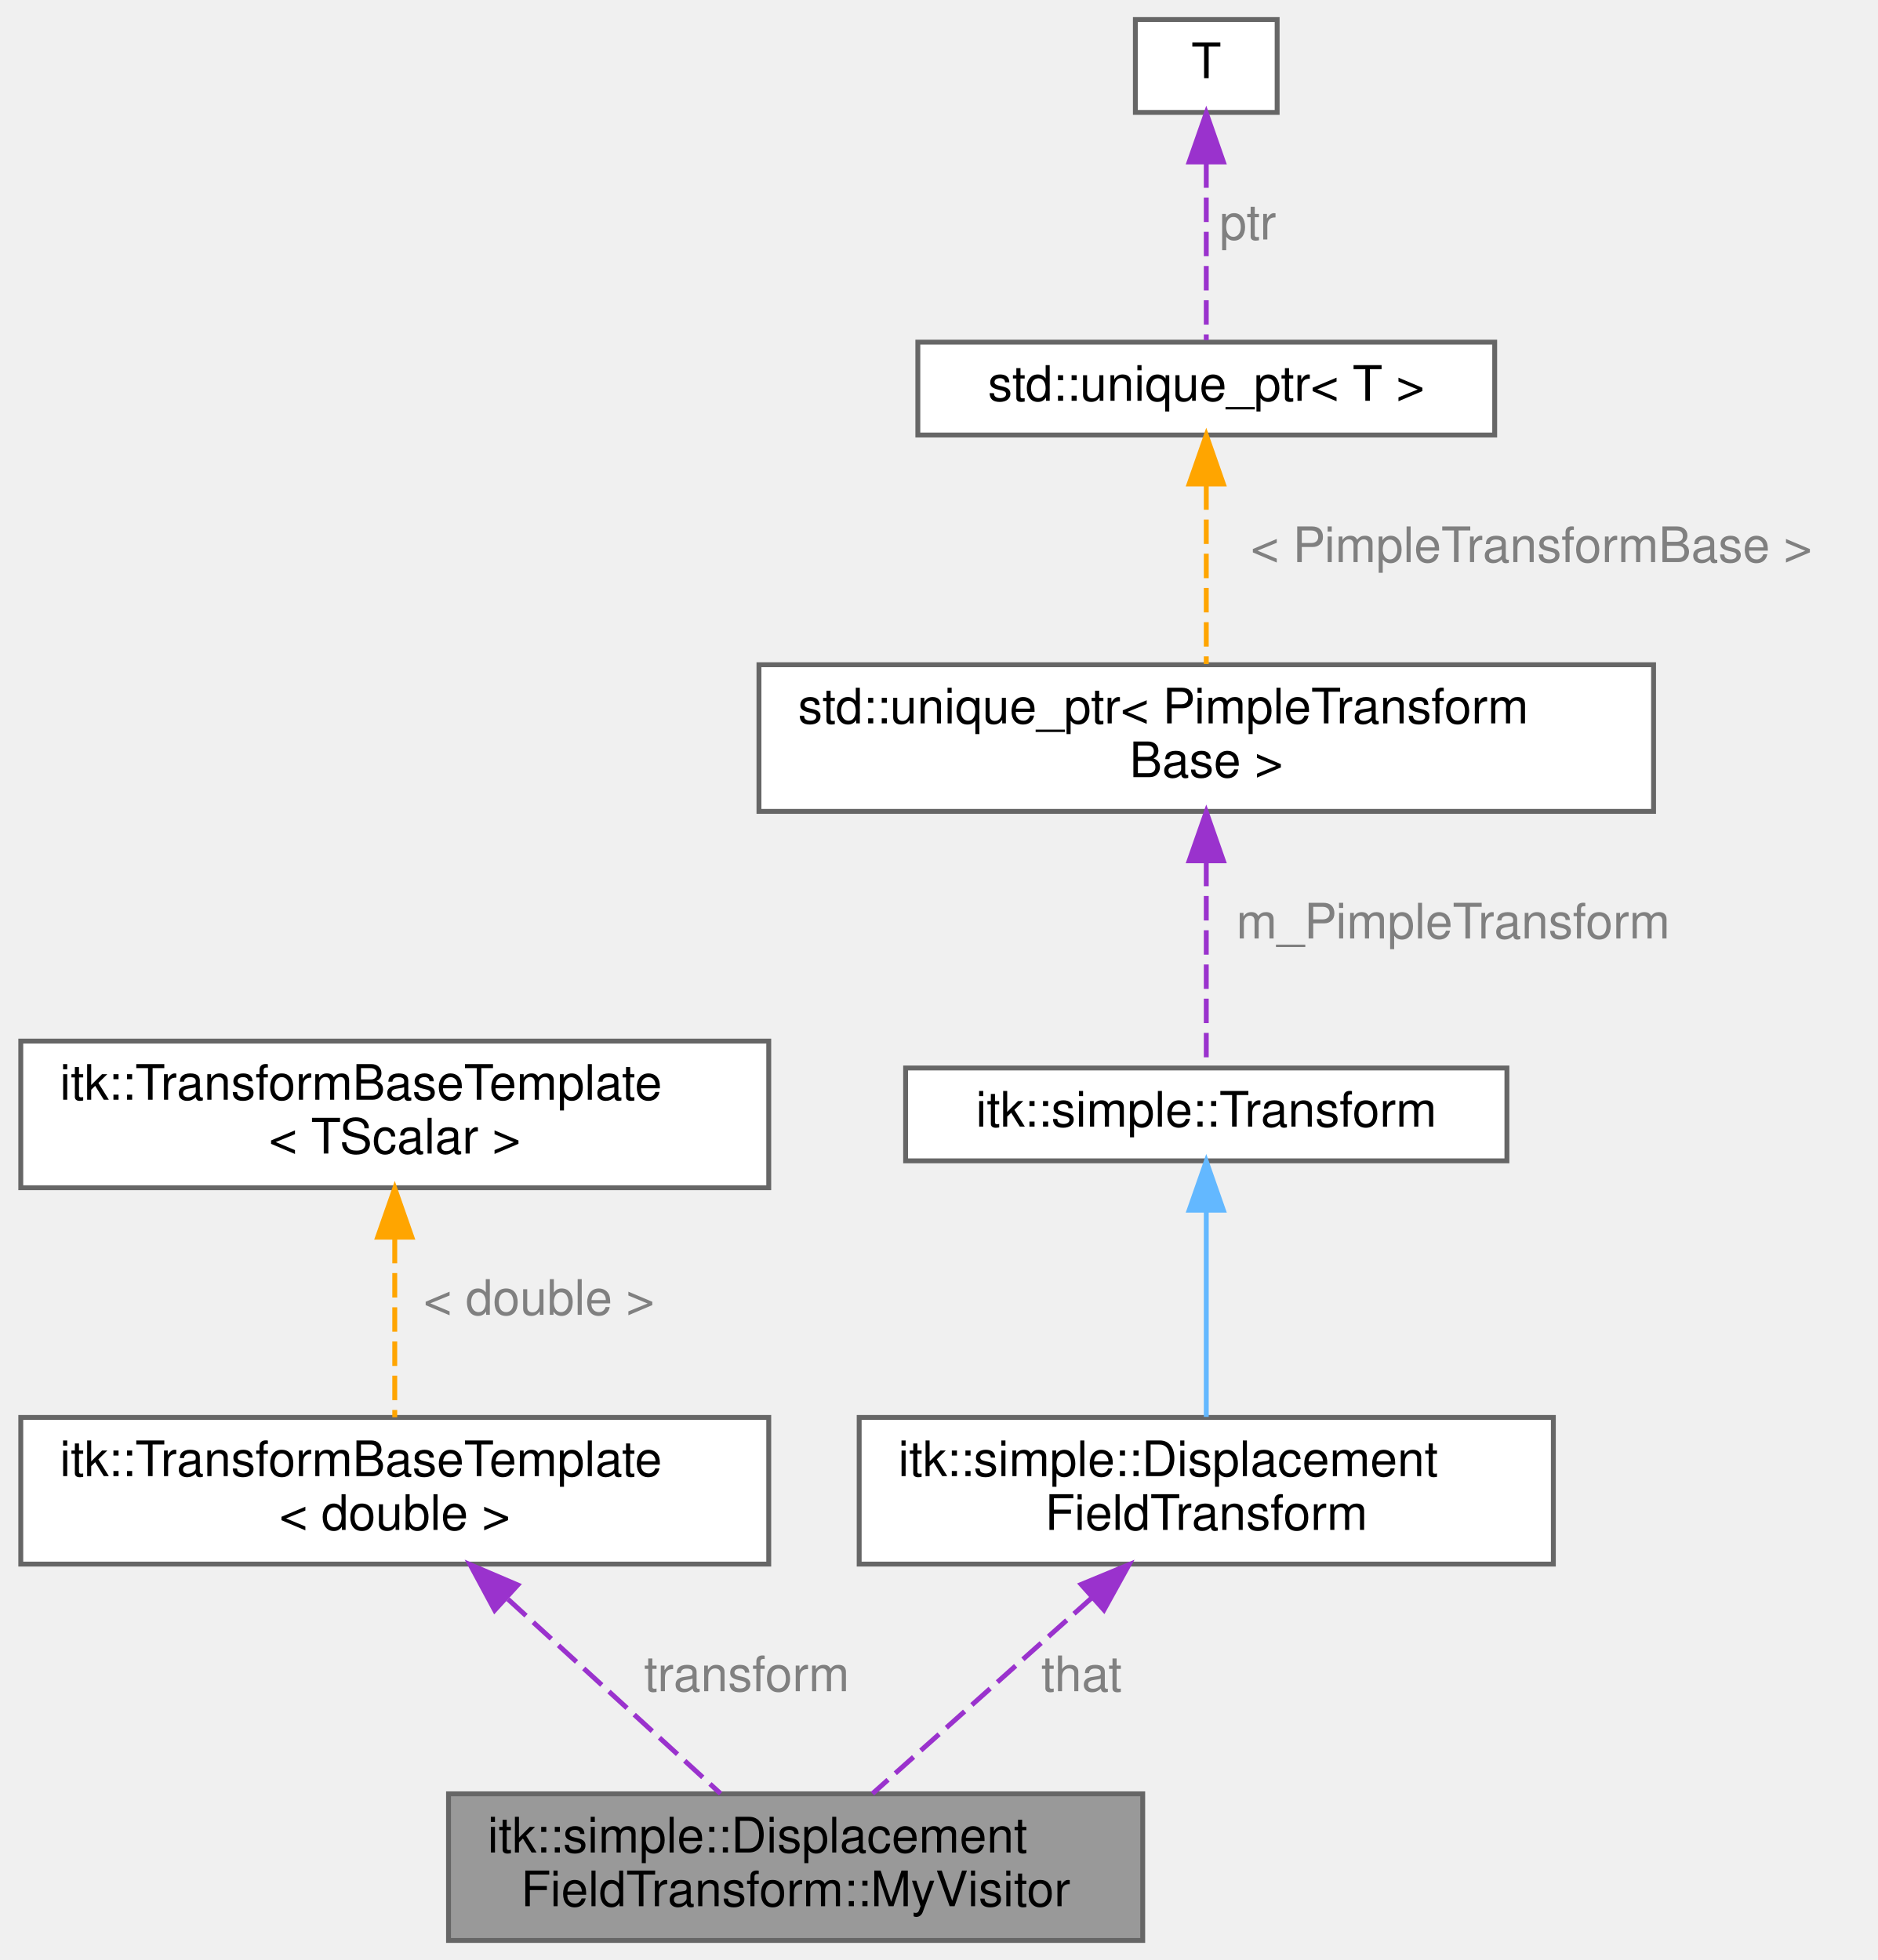
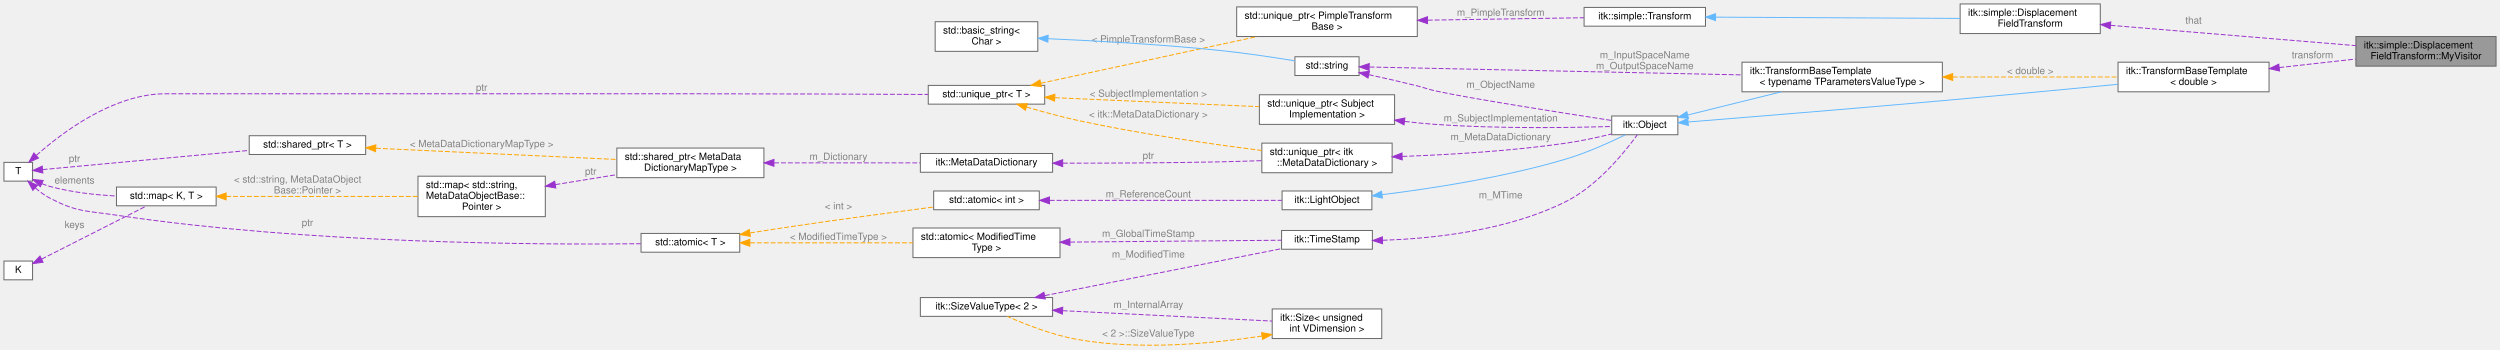
- <svg xmlns="http://www.w3.org/2000/svg" xmlns:xlink="http://www.w3.org/1999/xlink" width="384pt" height="401pt" viewBox="0.00 0.00 383.50 401.00">
-   <g id="graph0" class="graph" transform="scale(1 1) rotate(0) translate(4 397)">
+ <svg xmlns="http://www.w3.org/2000/svg" xmlns:xlink="http://www.w3.org/1999/xlink" width="2533pt" height="354pt" viewBox="0.00 0.00 2533.00 353.97">
+   <g id="graph0" class="graph" transform="scale(1 1) rotate(0) translate(4 349.97)">
    <g id="Node000001" class="node">
      <g id="a_Node000001">
        <a xlink:title=" ">
-           <polygon fill="#999999" stroke="#666666" points="229.5,-30 87.5,-30 87.5,0 229.5,0 229.5,-30" />
-           <text text-anchor="start" x="95.5" y="-18" font-family="Helvetica,sans-Serif" font-size="10.00">itk::simple::Displacement</text>
-           <text text-anchor="middle" x="158.5" y="-7" font-family="Helvetica,sans-Serif" font-size="10.00">FieldTransform::MyVisitor</text>
+           <polygon fill="#999999" stroke="#666666" points="2525,-312.97 2383,-312.97 2383,-282.97 2525,-282.97 2525,-312.97" />
+           <text text-anchor="start" x="2391" y="-300.97" font-family="Helvetica,sans-Serif" font-size="10.00">itk::simple::Displacement</text>
+           <text text-anchor="middle" x="2454" y="-289.97" font-family="Helvetica,sans-Serif" font-size="10.00">FieldTransform::MyVisitor</text>
        </a>
      </g>
    </g>
    <g id="Node000002" class="node">
      <g id="a_Node000002">
-         <a xlink:href="classitk_1_1TransformBaseTemplate.html" target="_top" xlink:title=" ">
-           <polygon fill="white" stroke="#666666" points="153,-107 0,-107 0,-77 153,-77 153,-107" />
-           <text text-anchor="start" x="8" y="-95" font-family="Helvetica,sans-Serif" font-size="10.00">itk::TransformBaseTemplate</text>
-           <text text-anchor="middle" x="76.5" y="-84" font-family="Helvetica,sans-Serif" font-size="10.00">&lt; double &gt;</text>
+         <a target="_parent" xlink:href="https://www.itk.org/Doxygen/html/classitk_1_1TransformBaseTemplate.html" xlink:title=" ">
+           <polygon fill="white" stroke="#666666" points="2295,-286.97 2142,-286.97 2142,-256.97 2295,-256.97 2295,-286.97" />
+           <text text-anchor="start" x="2150" y="-274.97" font-family="Helvetica,sans-Serif" font-size="10.00">itk::TransformBaseTemplate</text>
+           <text text-anchor="middle" x="2218.5" y="-263.97" font-family="Helvetica,sans-Serif" font-size="10.00">&lt; double &gt;</text>
        </a>
      </g>
    </g>
    <g id="edge1_Node000001_Node000002" class="edge">
      <g id="a_edge1_Node000001_Node000002">
        <a xlink:title=" ">
-           <path fill="none" stroke="#9a32cd" stroke-dasharray="5,2" d="M99.66,-69.82C113.58,-57.08 130.91,-41.24 143.15,-30.04" />
-           <polygon fill="#9a32cd" stroke="#9a32cd" points="96.94,-67.56 91.92,-76.89 101.66,-72.73 96.94,-67.56" />
-         </a>
-       </g>
-       <text text-anchor="middle" x="148.5" y="-51" font-family="Helvetica,sans-Serif" font-size="10.00" fill="grey"> transform</text>
+           <path fill="none" stroke="#9a32cd" stroke-dasharray="5,2" d="M2305.33,-281.53C2330.79,-284.36 2358.36,-287.43 2382.71,-290.15" />
+           <polygon fill="#9a32cd" stroke="#9a32cd" points="2305.64,-278.04 2295.31,-280.41 2304.86,-285 2305.64,-278.04" />
+         </a>
+       </g>
+       <text text-anchor="middle" x="2339" y="-290.97" font-family="Helvetica,sans-Serif" font-size="10.00" fill="grey"> transform</text>
    </g>
    <g id="Node000003" class="node">
      <g id="a_Node000003">
-         <a xlink:href="classitk_1_1TransformBaseTemplate.html" target="_top" xlink:title=" ">
-           <polygon fill="white" stroke="#666666" points="153,-184 0,-184 0,-154 153,-154 153,-184" />
-           <text text-anchor="start" x="8" y="-172" font-family="Helvetica,sans-Serif" font-size="10.00">itk::TransformBaseTemplate</text>
-           <text text-anchor="middle" x="76.5" y="-161" font-family="Helvetica,sans-Serif" font-size="10.00">&lt; TScalar &gt;</text>
+         <a target="_parent" xlink:href="https://www.itk.org/Doxygen/html/classitk_1_1Object.html" xlink:title=" ">
+           <polygon fill="white" stroke="#666666" points="1696,-232.47 1629,-232.47 1629,-213.47 1696,-213.47 1696,-232.47" />
+           <text text-anchor="middle" x="1662.5" y="-220.47" font-family="Helvetica,sans-Serif" font-size="10.00">itk::Object</text>
        </a>
      </g>
    </g>
    <g id="edge2_Node000002_Node000003" class="edge">
      <g id="a_edge2_Node000002_Node000003">
        <a xlink:title=" ">
-           <path fill="none" stroke="orange" stroke-dasharray="5,2" d="M76.5,-143.54C76.5,-131.45 76.5,-117.29 76.5,-107.04" />
-           <polygon fill="orange" stroke="orange" points="73,-143.89 76.5,-153.89 80,-143.89 73,-143.89" />
-         </a>
-       </g>
-       <text text-anchor="middle" x="106" y="-128" font-family="Helvetica,sans-Serif" font-size="10.00" fill="grey"> &lt; double &gt;</text>
+           <path fill="none" stroke="#63b8ff" d="M1706.73,-226.41C1765.13,-231.1 1872.45,-239.83 1964,-247.97 2023.78,-253.29 2091.44,-259.71 2141.81,-264.58" />
+           <polygon fill="#63b8ff" stroke="#63b8ff" points="1706.66,-222.9 1696.42,-225.59 1706.1,-229.87 1706.66,-222.9" />
+         </a>
+       </g>
+     </g>
+     <g id="Node000023" class="node">
+       <g id="a_Node000023">
+         <a target="_parent" xlink:href="https://www.itk.org/Doxygen/html/classitk_1_1TransformBaseTemplate.html" xlink:title=" ">
+           <polygon fill="white" stroke="#666666" points="1964,-286.97 1761,-286.97 1761,-256.97 1964,-256.97 1964,-286.97" />
+           <text text-anchor="start" x="1769" y="-274.97" font-family="Helvetica,sans-Serif" font-size="10.00">itk::TransformBaseTemplate</text>
+           <text text-anchor="middle" x="1862.5" y="-263.97" font-family="Helvetica,sans-Serif" font-size="10.00">&lt; typename TParametersValueType &gt;</text>
+         </a>
+       </g>
+     </g>
+     <g id="edge29_Node000023_Node000003" class="edge">
+       <g id="a_edge29_Node000023_Node000003">
+         <a xlink:title=" ">
+           <path fill="none" stroke="#63b8ff" d="M1705.95,-233.48C1733.58,-240.31 1770.06,-249.34 1800.74,-256.93" />
+           <polygon fill="#63b8ff" stroke="#63b8ff" points="1706.74,-230.07 1696.2,-231.06 1705.06,-236.86 1706.74,-230.07" />
+         </a>
+       </g>
    </g>
    <g id="Node000004" class="node">
      <g id="a_Node000004">
-         <a xlink:href="classitk_1_1simple_1_1DisplacementFieldTransform.html" target="_top" xlink:title="A dense deformable transform over a bounded spatial domain for 2D or 3D coordinates space.">
-           <polygon fill="white" stroke="#666666" points="313.5,-107 171.5,-107 171.5,-77 313.5,-77 313.5,-107" />
-           <text text-anchor="start" x="179.5" y="-95" font-family="Helvetica,sans-Serif" font-size="10.00">itk::simple::Displacement</text>
-           <text text-anchor="middle" x="242.5" y="-84" font-family="Helvetica,sans-Serif" font-size="10.00">FieldTransform</text>
-         </a>
-       </g>
-     </g>
-     <g id="edge3_Node000001_Node000004" class="edge">
-       <g id="a_edge3_Node000001_Node000004">
-         <a xlink:title=" ">
-           <path fill="none" stroke="#9a32cd" stroke-dasharray="5,2" d="M219.17,-70.17C204.85,-57.38 186.88,-41.34 174.23,-30.04" />
-           <polygon fill="#9a32cd" stroke="#9a32cd" points="216.91,-72.84 226.7,-76.89 221.57,-67.62 216.91,-72.84" />
-         </a>
-       </g>
-       <text text-anchor="middle" x="217" y="-51" font-family="Helvetica,sans-Serif" font-size="10.00" fill="grey"> that</text>
+         <a target="_parent" xlink:href="https://www.itk.org/Doxygen/html/classitk_1_1LightObject.html" xlink:title=" ">
+           <polygon fill="white" stroke="#666666" points="1386,-156.47 1295,-156.47 1295,-137.47 1386,-137.47 1386,-156.47" />
+           <text text-anchor="middle" x="1340.5" y="-144.47" font-family="Helvetica,sans-Serif" font-size="10.00">itk::LightObject</text>
+         </a>
+       </g>
+     </g>
+     <g id="edge3_Node000003_Node000004" class="edge">
+       <g id="a_edge3_Node000003_Node000004">
+         <a xlink:title=" ">
+           <path fill="none" stroke="#63b8ff" d="M1396.47,-152.77C1445.98,-158.88 1520.38,-170.25 1583,-188.97 1604.2,-195.31 1627.32,-205.79 1642.93,-213.44" />
+           <polygon fill="#63b8ff" stroke="#63b8ff" points="1396.64,-149.27 1386.3,-151.55 1395.81,-156.22 1396.64,-149.27" />
+         </a>
+       </g>
    </g>
    <g id="Node000005" class="node">
      <g id="a_Node000005">
-         <a xlink:href="classitk_1_1simple_1_1Transform.html" target="_top" xlink:title="A simplified wrapper around a variety of ITK transforms.">
-           <polygon fill="white" stroke="#666666" points="304,-178.5 181,-178.5 181,-159.5 304,-159.5 304,-178.5" />
-           <text text-anchor="middle" x="242.5" y="-166.5" font-family="Helvetica,sans-Serif" font-size="10.00">itk::simple::Transform</text>
+         <a xlink:title=" ">
+           <polygon fill="white" stroke="#666666" points="1049,-156.47 942,-156.47 942,-137.47 1049,-137.47 1049,-156.47" />
+           <text text-anchor="middle" x="995.5" y="-144.47" font-family="Helvetica,sans-Serif" font-size="10.00">std::atomic&lt; int &gt;</text>
        </a>
      </g>
    </g>
    <g id="edge4_Node000004_Node000005" class="edge">
      <g id="a_edge4_Node000004_Node000005">
        <a xlink:title=" ">
-           <path fill="none" stroke="#63b8ff" d="M242.5,-149.2C242.5,-136.14 242.5,-119.01 242.5,-107.11" />
-           <polygon fill="#63b8ff" stroke="#63b8ff" points="239,-149.4 242.5,-159.4 246,-149.4 239,-149.4" />
-         </a>
-       </g>
+           <path fill="none" stroke="#9a32cd" stroke-dasharray="5,2" d="M1059.53,-146.97C1127.73,-146.97 1234.75,-146.97 1294.8,-146.97" />
+           <polygon fill="#9a32cd" stroke="#9a32cd" points="1059.34,-143.47 1049.34,-146.97 1059.34,-150.47 1059.34,-143.47" />
+         </a>
+       </g>
+       <text text-anchor="middle" x="1159.5" y="-149.97" font-family="Helvetica,sans-Serif" font-size="10.00" fill="grey"> m_ReferenceCount</text>
    </g>
    <g id="Node000006" class="node">
      <g id="a_Node000006">
        <a xlink:title=" ">
-           <polygon fill="white" stroke="#666666" points="334,-261 151,-261 151,-231 334,-231 334,-261" />
-           <text text-anchor="start" x="159" y="-249" font-family="Helvetica,sans-Serif" font-size="10.00">std::unique_ptr&lt; PimpleTransform</text>
-           <text text-anchor="middle" x="242.5" y="-238" font-family="Helvetica,sans-Serif" font-size="10.00">Base &gt;</text>
+           <polygon fill="white" stroke="#666666" points="745.5,-113.47 645.5,-113.47 645.5,-94.47 745.5,-94.47 745.5,-113.47" />
+           <text text-anchor="middle" x="695.5" y="-101.47" font-family="Helvetica,sans-Serif" font-size="10.00">std::atomic&lt; T &gt;</text>
        </a>
      </g>
    </g>
    <g id="edge5_Node000005_Node000006" class="edge">
      <g id="a_edge5_Node000005_Node000006">
        <a xlink:title=" ">
-           <path fill="none" stroke="#9a32cd" stroke-dasharray="5,2" d="M242.5,-220.68C242.5,-206.36 242.5,-189.11 242.5,-178.87" />
-           <polygon fill="#9a32cd" stroke="#9a32cd" points="239,-220.89 242.5,-230.89 246,-220.89 239,-220.89" />
-         </a>
-       </g>
-       <text text-anchor="middle" x="293" y="-205" font-family="Helvetica,sans-Serif" font-size="10.00" fill="grey"> m_PimpleTransform</text>
+           <path fill="none" stroke="orange" stroke-dasharray="5,2" d="M755.93,-113.96C766.6,-115.68 777.62,-117.42 788,-118.97 840.24,-126.79 900.06,-134.8 941.82,-140.24" />
+           <polygon fill="orange" stroke="orange" points="756.28,-110.47 745.85,-112.32 755.15,-117.38 756.28,-110.47" />
+         </a>
+       </g>
+       <text text-anchor="middle" x="845.5" y="-137.97" font-family="Helvetica,sans-Serif" font-size="10.00" fill="grey"> &lt; int &gt;</text>
+     </g>
+     <g id="Node000019" class="node">
+       <g id="a_Node000019">
+         <a xlink:title=" ">
+           <polygon fill="white" stroke="#666666" points="1070,-118.97 921,-118.97 921,-88.97 1070,-88.97 1070,-118.97" />
+           <text text-anchor="start" x="929" y="-106.97" font-family="Helvetica,sans-Serif" font-size="10.00">std::atomic&lt; ModifiedTime</text>
+           <text text-anchor="middle" x="995.5" y="-95.97" font-family="Helvetica,sans-Serif" font-size="10.00">Type &gt;</text>
+         </a>
+       </g>
+     </g>
+     <g id="edge23_Node000019_Node000006" class="edge">
+       <g id="a_edge23_Node000019_Node000006">
+         <a xlink:title=" ">
+           <path fill="none" stroke="orange" stroke-dasharray="5,2" d="M755.83,-103.97C803.29,-103.97 870.07,-103.97 920.93,-103.97" />
+           <polygon fill="orange" stroke="orange" points="755.71,-100.47 745.71,-103.97 755.71,-107.47 755.71,-100.47" />
+         </a>
+       </g>
+       <text text-anchor="middle" x="845.5" y="-106.97" font-family="Helvetica,sans-Serif" font-size="10.00" fill="grey"> &lt; ModifiedTimeType &gt;</text>
    </g>
    <g id="Node000007" class="node">
      <g id="a_Node000007">
        <a xlink:title=" ">
-           <polygon fill="white" stroke="#666666" points="301.5,-327 183.5,-327 183.5,-308 301.5,-308 301.5,-327" />
-           <text text-anchor="middle" x="242.5" y="-315" font-family="Helvetica,sans-Serif" font-size="10.00">std::unique_ptr&lt; T &gt;</text>
+           <polygon fill="white" stroke="#666666" points="29,-185.47 0,-185.47 0,-166.47 29,-166.47 29,-185.47" />
+           <text text-anchor="middle" x="14.5" y="-173.47" font-family="Helvetica,sans-Serif" font-size="10.00">T</text>
        </a>
      </g>
    </g>
    <g id="edge6_Node000006_Node000007" class="edge">
      <g id="a_edge6_Node000006_Node000007">
        <a xlink:title=" ">
-           <path fill="none" stroke="orange" stroke-dasharray="5,2" d="M242.5,-297.71C242.5,-286.19 242.5,-271.68 242.5,-261.14" />
-           <polygon fill="orange" stroke="orange" points="239,-297.98 242.5,-307.98 246,-297.98 239,-297.98" />
-         </a>
-       </g>
-       <text text-anchor="middle" x="309" y="-282" font-family="Helvetica,sans-Serif" font-size="10.00" fill="grey"> &lt; PimpleTransformBase &gt;</text>
+           <path fill="none" stroke="#9a32cd" stroke-dasharray="5,2" d="M31.82,-159.52C36.42,-155.6 41.65,-151.75 47,-148.97 74.27,-134.82 83.62,-136.51 114,-131.97 309.09,-102.82 544.76,-101.86 645.25,-103.04" />
+           <polygon fill="#9a32cd" stroke="#9a32cd" points="29.29,-157.1 24.31,-166.45 34.03,-162.24 29.29,-157.1" />
+         </a>
+       </g>
+       <text text-anchor="middle" x="307.5" y="-120.97" font-family="Helvetica,sans-Serif" font-size="10.00" fill="grey"> ptr</text>
+     </g>
+     <g id="Node000012" class="node">
+       <g id="a_Node000012">
+         <a xlink:title=" ">
+           <polygon fill="white" stroke="#666666" points="215,-160.47 114,-160.47 114,-141.47 215,-141.47 215,-160.47" />
+           <text text-anchor="middle" x="164.5" y="-148.47" font-family="Helvetica,sans-Serif" font-size="10.00">std::map&lt; K, T &gt;</text>
+         </a>
+       </g>
+     </g>
+     <g id="edge13_Node000012_Node000007" class="edge">
+       <g id="a_edge13_Node000012_Node000007">
+         <a xlink:title=" ">
+           <path fill="none" stroke="#9a32cd" stroke-dasharray="5,2" d="M38.4,-163.92C41.24,-162.77 44.15,-161.74 47,-160.97 68.45,-155.15 92.87,-152.48 113.79,-151.33" />
+           <polygon fill="#9a32cd" stroke="#9a32cd" points="36.83,-160.79 29.2,-168.13 39.75,-167.15 36.83,-160.79" />
+         </a>
+       </g>
+       <text text-anchor="middle" x="71.5" y="-163.97" font-family="Helvetica,sans-Serif" font-size="10.00" fill="grey"> elements</text>
+     </g>
+     <g id="Node000014" class="node">
+       <g id="a_Node000014">
+         <a xlink:title=" ">
+           <polygon fill="white" stroke="#666666" points="366.5,-212.47 248.5,-212.47 248.5,-193.47 366.5,-193.47 366.5,-212.47" />
+           <text text-anchor="middle" x="307.5" y="-200.47" font-family="Helvetica,sans-Serif" font-size="10.00">std::shared_ptr&lt; T &gt;</text>
+         </a>
+       </g>
+     </g>
+     <g id="edge15_Node000014_Node000007" class="edge">
+       <g id="a_edge15_Node000014_Node000007">
+         <a xlink:title=" ">
+           <path fill="none" stroke="#9a32cd" stroke-dasharray="5,2" d="M39.17,-178.17C84.41,-182.37 184.35,-191.64 248.39,-197.58" />
+           <polygon fill="#9a32cd" stroke="#9a32cd" points="39.43,-174.68 29.15,-177.24 38.78,-181.65 39.43,-174.68" />
+         </a>
+       </g>
+       <text text-anchor="middle" x="71.5" y="-185.97" font-family="Helvetica,sans-Serif" font-size="10.00" fill="grey"> ptr</text>
+     </g>
+     <g id="Node000015" class="node">
+       <g id="a_Node000015">
+         <a xlink:title=" ">
+           <polygon fill="white" stroke="#666666" points="1054.5,-263.47 936.5,-263.47 936.5,-244.47 1054.5,-244.47 1054.5,-263.47" />
+           <text text-anchor="middle" x="995.5" y="-251.47" font-family="Helvetica,sans-Serif" font-size="10.00">std::unique_ptr&lt; T &gt;</text>
+         </a>
+       </g>
+     </g>
+     <g id="edge17_Node000015_Node000007" class="edge">
+       <g id="a_edge17_Node000015_Node000007">
+         <a xlink:title=" ">
+           <path fill="none" stroke="#9a32cd" stroke-dasharray="5,2" d="M32.82,-192.54C58.93,-215.71 110.94,-254.97 163.5,-254.97 163.5,-254.97 163.5,-254.97 696.5,-254.97 779.8,-254.97 876.19,-254.58 936.26,-254.28" />
+           <polygon fill="#9a32cd" stroke="#9a32cd" points="35.03,-189.82 25.29,-185.66 30.31,-194.99 35.03,-189.82" />
+         </a>
+       </g>
+       <text text-anchor="middle" x="484" y="-257.97" font-family="Helvetica,sans-Serif" font-size="10.00" fill="grey"> ptr</text>
    </g>
    <g id="Node000008" class="node">
      <g id="a_Node000008">
        <a xlink:title=" ">
-           <polygon fill="white" stroke="#666666" points="257,-393 228,-393 228,-374 257,-374 257,-393" />
-           <text text-anchor="middle" x="242.5" y="-381" font-family="Helvetica,sans-Serif" font-size="10.00">T</text>
-         </a>
-       </g>
-     </g>
-     <g id="edge7_Node000007_Node000008" class="edge">
-       <g id="a_edge7_Node000007_Node000008">
-         <a xlink:title=" ">
-           <path fill="none" stroke="#9a32cd" stroke-dasharray="5,2" d="M242.5,-363.58C242.5,-351.63 242.5,-336.72 242.5,-327.41" />
-           <polygon fill="#9a32cd" stroke="#9a32cd" points="239,-363.87 242.5,-373.87 246,-363.87 239,-363.87" />
-         </a>
-       </g>
-       <text text-anchor="middle" x="251" y="-348" font-family="Helvetica,sans-Serif" font-size="10.00" fill="grey"> ptr</text>
+           <polygon fill="white" stroke="#666666" points="1406.5,-204.97 1274.5,-204.97 1274.5,-174.97 1406.5,-174.97 1406.5,-204.97" />
+           <text text-anchor="start" x="1282.5" y="-192.97" font-family="Helvetica,sans-Serif" font-size="10.00">std::unique_ptr&lt; itk</text>
+           <text text-anchor="middle" x="1340.5" y="-181.97" font-family="Helvetica,sans-Serif" font-size="10.00">::MetaDataDictionary &gt;</text>
+         </a>
+       </g>
+     </g>
+     <g id="edge7_Node000003_Node000008" class="edge">
+       <g id="a_edge7_Node000003_Node000008">
+         <a xlink:title=" ">
+           <path fill="none" stroke="#9a32cd" stroke-dasharray="5,2" d="M1416.89,-191.49C1464.69,-193.23 1527.71,-196.97 1583,-204.97 1598.22,-207.17 1614.86,-210.81 1628.88,-214.24" />
+           <polygon fill="#9a32cd" stroke="#9a32cd" points="1416.74,-187.98 1406.63,-191.14 1416.5,-194.98 1416.74,-187.98" />
+         </a>
+       </g>
+       <text text-anchor="middle" x="1516.5" y="-207.97" font-family="Helvetica,sans-Serif" font-size="10.00" fill="grey"> m_MetaDataDictionary</text>
+     </g>
+     <g id="Node000009" class="node">
+       <g id="a_Node000009">
+         <a target="_parent" xlink:href="https://www.itk.org/Doxygen/html/classitk_1_1MetaDataDictionary.html" xlink:title=" ">
+           <polygon fill="white" stroke="#666666" points="1062.5,-194.47 928.5,-194.47 928.5,-175.47 1062.5,-175.47 1062.5,-194.47" />
+           <text text-anchor="middle" x="995.5" y="-182.47" font-family="Helvetica,sans-Serif" font-size="10.00">itk::MetaDataDictionary</text>
+         </a>
+       </g>
+     </g>
+     <g id="edge8_Node000008_Node000009" class="edge">
+       <g id="a_edge8_Node000008_Node000009">
+         <a xlink:title=" ">
+           <path fill="none" stroke="#9a32cd" stroke-dasharray="5,2" d="M1072.87,-184.67C1118.72,-184.64 1178.21,-184.89 1231,-185.97 1245.04,-186.26 1260.1,-186.72 1274.39,-187.23" />
+           <polygon fill="#9a32cd" stroke="#9a32cd" points="1072.71,-181.17 1062.71,-184.68 1072.72,-188.17 1072.71,-181.17" />
+         </a>
+       </g>
+       <text text-anchor="middle" x="1159.5" y="-188.97" font-family="Helvetica,sans-Serif" font-size="10.00" fill="grey"> ptr</text>
+     </g>
+     <g id="Node000010" class="node">
+       <g id="a_Node000010">
+         <a xlink:title=" ">
+           <polygon fill="white" stroke="#666666" points="770,-199.97 621,-199.97 621,-169.97 770,-169.97 770,-199.97" />
+           <text text-anchor="start" x="629" y="-187.97" font-family="Helvetica,sans-Serif" font-size="10.00">std::shared_ptr&lt; MetaData</text>
+           <text text-anchor="middle" x="695.5" y="-176.97" font-family="Helvetica,sans-Serif" font-size="10.00">DictionaryMapType &gt;</text>
+         </a>
+       </g>
+     </g>
+     <g id="edge9_Node000009_Node000010" class="edge">
+       <g id="a_edge9_Node000009_Node000010">
+         <a xlink:title=" ">
+           <path fill="none" stroke="#9a32cd" stroke-dasharray="5,2" d="M780.29,-184.97C827.11,-184.97 884.64,-184.97 928.29,-184.97" />
+           <polygon fill="#9a32cd" stroke="#9a32cd" points="780.16,-181.47 770.16,-184.97 780.16,-188.47 780.16,-181.47" />
+         </a>
+       </g>
+       <text text-anchor="middle" x="845.5" y="-187.97" font-family="Helvetica,sans-Serif" font-size="10.00" fill="grey"> m_Dictionary</text>
+     </g>
+     <g id="Node000011" class="node">
+       <g id="a_Node000011">
+         <a xlink:title=" ">
+           <polygon fill="white" stroke="#666666" points="548.5,-171.47 419.5,-171.47 419.5,-130.47 548.5,-130.47 548.5,-171.47" />
+           <text text-anchor="start" x="427.5" y="-159.47" font-family="Helvetica,sans-Serif" font-size="10.00">std::map&lt; std::string,</text>
+           <text text-anchor="start" x="427.5" y="-148.47" font-family="Helvetica,sans-Serif" font-size="10.00"> MetaDataObjectBase::</text>
+           <text text-anchor="middle" x="484" y="-137.47" font-family="Helvetica,sans-Serif" font-size="10.00">Pointer &gt;</text>
+         </a>
+       </g>
+     </g>
+     <g id="edge10_Node000010_Node000011" class="edge">
+       <g id="a_edge10_Node000010_Node000011">
+         <a xlink:title=" ">
+           <path fill="none" stroke="#9a32cd" stroke-dasharray="5,2" d="M558.75,-162.94C578.88,-166.21 600.68,-169.75 620.81,-173.01" />
+           <polygon fill="#9a32cd" stroke="#9a32cd" points="559.14,-159.46 548.71,-161.31 558.02,-166.37 559.14,-159.46" />
+         </a>
+       </g>
+       <text text-anchor="middle" x="594.5" y="-172.97" font-family="Helvetica,sans-Serif" font-size="10.00" fill="grey"> ptr</text>
+     </g>
+     <g id="edge11_Node000011_Node000012" class="edge">
+       <g id="a_edge11_Node000011_Node000012">
+         <a xlink:title=" ">
+           <path fill="none" stroke="orange" stroke-dasharray="5,2" d="M225.12,-150.97C280.46,-150.97 362.59,-150.97 419.23,-150.97" />
+           <polygon fill="orange" stroke="orange" points="225.11,-147.47 215.11,-150.97 225.11,-154.47 225.11,-147.47" />
+         </a>
+       </g>
+       <text text-anchor="start" x="233" y="-164.97" font-family="Helvetica,sans-Serif" font-size="10.00" fill="grey"> &lt; std::string, MetaDataObject</text>
+       <text text-anchor="middle" x="307.5" y="-153.97" font-family="Helvetica,sans-Serif" font-size="10.00" fill="grey">Base::Pointer &gt;</text>
+     </g>
+     <g id="Node000013" class="node">
+       <g id="a_Node000013">
+         <a xlink:title=" ">
+           <polygon fill="white" stroke="#666666" points="29,-85.47 0,-85.47 0,-66.47 29,-66.47 29,-85.47" />
+           <text text-anchor="middle" x="14.5" y="-73.47" font-family="Helvetica,sans-Serif" font-size="10.00">K</text>
+         </a>
+       </g>
+     </g>
+     <g id="edge12_Node000012_Node000013" class="edge">
+       <g id="a_edge12_Node000012_Node000013">
+         <a xlink:title=" ">
+           <path fill="none" stroke="#9a32cd" stroke-dasharray="5,2" d="M38.15,-87.45C67.2,-102.17 117.08,-127.45 144.34,-141.26" />
+           <polygon fill="#9a32cd" stroke="#9a32cd" points="39.66,-84.29 29.16,-82.89 36.5,-90.54 39.66,-84.29" />
+         </a>
+       </g>
+       <text text-anchor="middle" x="71.5" y="-118.97" font-family="Helvetica,sans-Serif" font-size="10.00" fill="grey"> keys</text>
+     </g>
+     <g id="edge14_Node000010_Node000014" class="edge">
+       <g id="a_edge14_Node000010_Node000014">
+         <a xlink:title=" ">
+           <path fill="none" stroke="orange" stroke-dasharray="5,2" d="M376.96,-199.78C445.51,-196.58 550.65,-191.68 620.94,-188.4" />
+           <polygon fill="orange" stroke="orange" points="376.53,-196.3 366.71,-200.26 376.86,-203.29 376.53,-196.3" />
+         </a>
+       </g>
+       <text text-anchor="middle" x="484" y="-200.97" font-family="Helvetica,sans-Serif" font-size="10.00" fill="grey"> &lt; MetaDataDictionaryMapType &gt;</text>
+     </g>
+     <g id="edge16_Node000008_Node000015" class="edge">
+       <g id="a_edge16_Node000008_Node000015">
+         <a xlink:title=" ">
+           <path fill="none" stroke="orange" stroke-dasharray="5,2" d="M1035.93,-241.58C1051.97,-236.85 1070.76,-231.71 1088,-227.97 1150.79,-214.36 1223.45,-203.95 1274.48,-197.49" />
+           <polygon fill="orange" stroke="orange" points="1034.92,-238.23 1026.34,-244.46 1036.93,-244.94 1034.92,-238.23" />
+         </a>
+       </g>
+       <text text-anchor="middle" x="1159.5" y="-230.97" font-family="Helvetica,sans-Serif" font-size="10.00" fill="grey"> &lt; itk::MetaDataDictionary &gt;</text>
+     </g>
+     <g id="Node000022" class="node">
+       <g id="a_Node000022">
+         <a xlink:title=" ">
+           <polygon fill="white" stroke="#666666" points="1409,-253.97 1272,-253.97 1272,-223.97 1409,-223.97 1409,-253.97" />
+           <text text-anchor="start" x="1280" y="-241.97" font-family="Helvetica,sans-Serif" font-size="10.00">std::unique_ptr&lt; Subject</text>
+           <text text-anchor="middle" x="1340.5" y="-230.97" font-family="Helvetica,sans-Serif" font-size="10.00">Implementation &gt;</text>
+         </a>
+       </g>
+     </g>
+     <g id="edge27_Node000022_Node000015" class="edge">
+       <g id="a_edge27_Node000022_Node000015">
+         <a xlink:title=" ">
+           <path fill="none" stroke="orange" stroke-dasharray="5,2" d="M1064.84,-250.98C1124.96,-248.35 1211.99,-244.55 1271.89,-241.93" />
+           <polygon fill="orange" stroke="orange" points="1064.52,-247.49 1054.69,-251.43 1064.83,-254.49 1064.52,-247.49" />
+         </a>
+       </g>
+       <text text-anchor="middle" x="1159.5" y="-251.97" font-family="Helvetica,sans-Serif" font-size="10.00" fill="grey"> &lt; SubjectImplementation &gt;</text>
+     </g>
+     <g id="Node000026" class="node">
+       <g id="a_Node000026">
+         <a xlink:title=" ">
+           <polygon fill="white" stroke="#666666" points="1432,-342.97 1249,-342.97 1249,-312.97 1432,-312.97 1432,-342.97" />
+           <text text-anchor="start" x="1257" y="-330.97" font-family="Helvetica,sans-Serif" font-size="10.00">std::unique_ptr&lt; PimpleTransform</text>
+           <text text-anchor="middle" x="1340.5" y="-319.97" font-family="Helvetica,sans-Serif" font-size="10.00">Base &gt;</text>
+         </a>
+       </g>
+     </g>
+     <g id="edge34_Node000026_Node000015" class="edge">
+       <g id="a_edge34_Node000026_Node000015">
+         <a xlink:title=" ">
+           <path fill="none" stroke="orange" stroke-dasharray="5,2" d="M1050.54,-265.63C1109.74,-278.4 1204.88,-298.93 1269.69,-312.91" />
+           <polygon fill="orange" stroke="orange" points="1051.15,-262.18 1040.64,-263.49 1049.68,-269.02 1051.15,-262.18" />
+         </a>
+       </g>
+       <text text-anchor="middle" x="1159.5" y="-306.97" font-family="Helvetica,sans-Serif" font-size="10.00" fill="grey"> &lt; PimpleTransformBase &gt;</text>
+     </g>
+     <g id="Node000016" class="node">
+       <g id="a_Node000016">
+         <a target="_parent" xlink:href="https://www.itk.org/Doxygen/html/classitk_1_1TimeStamp.html" xlink:title=" ">
+           <polygon fill="white" stroke="#666666" points="1386.5,-116.47 1294.5,-116.47 1294.5,-97.47 1386.5,-97.47 1386.5,-116.47" />
+           <text text-anchor="middle" x="1340.5" y="-104.47" font-family="Helvetica,sans-Serif" font-size="10.00">itk::TimeStamp</text>
+         </a>
+       </g>
+     </g>
+     <g id="edge18_Node000003_Node000016" class="edge">
+       <g id="a_edge18_Node000003_Node000016">
+         <a xlink:title=" ">
+           <path fill="none" stroke="#9a32cd" stroke-dasharray="5,2" d="M1396.88,-106.52C1447.81,-108.21 1524.13,-116.22 1583,-145.97 1615.2,-162.25 1642.64,-196.46 1654.8,-213.25" />
+           <polygon fill="#9a32cd" stroke="#9a32cd" points="1396.82,-103.02 1386.73,-106.25 1396.63,-110.01 1396.82,-103.02" />
+         </a>
+       </g>
+       <text text-anchor="middle" x="1516.5" y="-148.97" font-family="Helvetica,sans-Serif" font-size="10.00" fill="grey"> m_MTime</text>
+     </g>
+     <g id="Node000017" class="node">
+       <g id="a_Node000017">
+         <a target="_parent" xlink:href="https://www.itk.org/Doxygen/html/structitk_1_1Size.html" xlink:title=" ">
+           <polygon fill="white" stroke="#666666" points="1062.5,-48.47 928.5,-48.47 928.5,-29.47 1062.5,-29.47 1062.5,-48.47" />
+           <text text-anchor="middle" x="995.5" y="-36.47" font-family="Helvetica,sans-Serif" font-size="10.00">itk::SizeValueType&lt; 2 &gt;</text>
+         </a>
+       </g>
+     </g>
+     <g id="edge19_Node000016_Node000017" class="edge">
+       <g id="a_edge19_Node000016_Node000017">
+         <a xlink:title=" ">
+           <path fill="none" stroke="#9a32cd" stroke-dasharray="5,2" d="M1054.64,-50.5C1122.41,-63.93 1232.94,-85.85 1294.5,-98.05" />
+           <polygon fill="#9a32cd" stroke="#9a32cd" points="1055.04,-47.01 1044.55,-48.5 1053.68,-53.88 1055.04,-47.01" />
+         </a>
+       </g>
+       <text text-anchor="middle" x="1159.5" y="-88.97" font-family="Helvetica,sans-Serif" font-size="10.00" fill="grey"> m_ModifiedTime</text>
+     </g>
+     <g id="Node000018" class="node">
+       <g id="a_Node000018">
+         <a target="_parent" xlink:href="https://www.itk.org/Doxygen/html/structitk_1_1Size.html" xlink:title=" ">
+           <polygon fill="white" stroke="#666666" points="1396,-36.97 1285,-36.97 1285,-6.97 1396,-6.97 1396,-36.97" />
+           <text text-anchor="start" x="1293" y="-24.97" font-family="Helvetica,sans-Serif" font-size="10.00">itk::Size&lt; unsigned</text>
+           <text text-anchor="middle" x="1340.5" y="-13.97" font-family="Helvetica,sans-Serif" font-size="10.00"> int VDimension &gt;</text>
+         </a>
+       </g>
+     </g>
+     <g id="edge21_Node000018_Node000017" class="edge">
+       <g id="a_edge21_Node000018_Node000017">
+         <a xlink:title=" ">
+           <path fill="none" stroke="#9a32cd" stroke-dasharray="5,2" d="M1072.72,-35.19C1137.04,-32.01 1227.56,-27.52 1284.87,-24.68" />
+           <polygon fill="#9a32cd" stroke="#9a32cd" points="1072.45,-31.7 1062.63,-35.69 1072.79,-38.69 1072.45,-31.7" />
+         </a>
+       </g>
+       <text text-anchor="middle" x="1159.5" y="-37.97" font-family="Helvetica,sans-Serif" font-size="10.00" fill="grey"> m_InternalArray</text>
+     </g>
+     <g id="edge20_Node000017_Node000018" class="edge">
+       <g id="a_edge20_Node000017_Node000018">
+         <a xlink:title=" ">
+           <path fill="none" stroke="orange" stroke-dasharray="5,2" d="M1274.72,-9.52C1223.66,-1.7 1150.83,5.01 1088,-5.97 1062.55,-10.42 1034.84,-21.34 1016.66,-29.4" />
+           <polygon fill="orange" stroke="orange" points="1274.21,-12.98 1284.64,-11.09 1275.31,-6.07 1274.21,-12.98" />
+         </a>
+       </g>
+       <text text-anchor="middle" x="1159.5" y="-8.97" font-family="Helvetica,sans-Serif" font-size="10.00" fill="grey"> &lt; 2 &gt;::SizeValueType</text>
+     </g>
+     <g id="edge22_Node000016_Node000019" class="edge">
+       <g id="a_edge22_Node000016_Node000019">
+         <a xlink:title=" ">
+           <path fill="none" stroke="#9a32cd" stroke-dasharray="5,2" d="M1080.27,-104.7C1147.77,-105.29 1240.07,-106.1 1294.38,-106.58" />
+           <polygon fill="#9a32cd" stroke="#9a32cd" points="1080.11,-101.2 1070.08,-104.62 1080.05,-108.2 1080.11,-101.2" />
+         </a>
+       </g>
+       <text text-anchor="middle" x="1159.5" y="-109.97" font-family="Helvetica,sans-Serif" font-size="10.00" fill="grey"> m_GlobalTimeStamp</text>
+     </g>
+     <g id="Node000020" class="node">
+       <g id="a_Node000020">
+         <a xlink:title=" ">
+           <polygon fill="white" stroke="#666666" points="1373,-292.47 1308,-292.47 1308,-273.47 1373,-273.47 1373,-292.47" />
+           <text text-anchor="middle" x="1340.5" y="-280.47" font-family="Helvetica,sans-Serif" font-size="10.00">std::string</text>
+         </a>
+       </g>
+     </g>
+     <g id="edge24_Node000003_Node000020" class="edge">
+       <g id="a_edge24_Node000003_Node000020">
+         <a xlink:title=" ">
+           <path fill="none" stroke="#9a32cd" stroke-dasharray="5,2" d="M1382.81,-274.33C1398.29,-270.96 1415.99,-266.96 1432,-262.97 1440.06,-260.96 1441.89,-259.76 1450,-257.97 1483.43,-250.58 1578.07,-235.73 1628.65,-227.97" />
+           <polygon fill="#9a32cd" stroke="#9a32cd" points="1382.05,-270.91 1373.01,-276.44 1383.52,-277.76 1382.05,-270.91" />
+         </a>
+       </g>
+       <text text-anchor="middle" x="1516.5" y="-260.97" font-family="Helvetica,sans-Serif" font-size="10.00" fill="grey"> m_ObjectName</text>
+     </g>
+     <g id="edge30_Node000023_Node000020" class="edge">
+       <g id="a_edge30_Node000023_Node000020">
+         <a xlink:title=" ">
+           <path fill="none" stroke="#9a32cd" stroke-dasharray="5,2" d="M1383.61,-282.08C1465.14,-280.36 1646.59,-276.52 1760.97,-274.1" />
+           <polygon fill="#9a32cd" stroke="#9a32cd" points="1383.17,-278.59 1373.25,-282.3 1383.32,-285.59 1383.17,-278.59" />
+         </a>
+       </g>
+       <text text-anchor="middle" x="1662.5" y="-290.97" font-family="Helvetica,sans-Serif" font-size="10.00" fill="grey"> m_InputSpaceName</text>
+       <text text-anchor="middle" x="1662.5" y="-279.97" font-family="Helvetica,sans-Serif" font-size="10.00" fill="grey">m_OutputSpaceName</text>
+     </g>
+     <g id="Node000021" class="node">
+       <g id="a_Node000021">
+         <a xlink:title=" ">
+           <polygon fill="white" stroke="#666666" points="1047.5,-327.97 943.5,-327.97 943.5,-297.97 1047.5,-297.97 1047.5,-327.97" />
+           <text text-anchor="start" x="951.5" y="-315.97" font-family="Helvetica,sans-Serif" font-size="10.00">std::basic_string&lt;</text>
+           <text text-anchor="middle" x="995.5" y="-304.97" font-family="Helvetica,sans-Serif" font-size="10.00"> Char &gt;</text>
+         </a>
+       </g>
+     </g>
+     <g id="edge25_Node000020_Node000021" class="edge">
+       <g id="a_edge25_Node000020_Node000021">
+         <a xlink:title=" ">
+           <path fill="none" stroke="#63b8ff" d="M1057.94,-310.76C1105.31,-308.71 1172.42,-305.03 1231,-298.97 1256.95,-296.29 1286.2,-291.9 1307.78,-288.39" />
+           <polygon fill="#63b8ff" stroke="#63b8ff" points="1057.68,-307.27 1047.84,-311.19 1057.98,-314.26 1057.68,-307.27" />
+         </a>
+       </g>
+     </g>
+     <g id="edge26_Node000003_Node000022" class="edge">
+       <g id="a_edge26_Node000003_Node000022">
+         <a xlink:title=" ">
+           <path fill="none" stroke="#9a32cd" stroke-dasharray="5,2" d="M1419.3,-226.95C1429.6,-225.73 1440.04,-224.68 1450,-223.97 1513.18,-219.47 1587.25,-220.58 1628.84,-221.79" />
+           <polygon fill="#9a32cd" stroke="#9a32cd" points="1418.56,-223.51 1409.07,-228.22 1419.43,-230.46 1418.56,-223.51" />
+         </a>
+       </g>
+       <text text-anchor="middle" x="1516.5" y="-226.97" font-family="Helvetica,sans-Serif" font-size="10.00" fill="grey"> m_SubjectImplementation</text>
+     </g>
+     <g id="edge28_Node000002_Node000023" class="edge">
+       <g id="a_edge28_Node000002_Node000023">
+         <a xlink:title=" ">
+           <path fill="none" stroke="orange" stroke-dasharray="5,2" d="M1974.51,-271.97C2028.91,-271.97 2093.03,-271.97 2141.73,-271.97" />
+           <polygon fill="orange" stroke="orange" points="1974.47,-268.47 1964.47,-271.97 1974.47,-275.47 1974.47,-268.47" />
+         </a>
+       </g>
+       <text text-anchor="middle" x="2053" y="-274.97" font-family="Helvetica,sans-Serif" font-size="10.00" fill="grey"> &lt; double &gt;</text>
+     </g>
+     <g id="Node000024" class="node">
+       <g id="a_Node000024">
+         <a xlink:href="classitk_1_1simple_1_1DisplacementFieldTransform.html" target="_top" xlink:title="A dense deformable transform over a bounded spatial domain for 2D or 3D coordinates space.">
+           <polygon fill="white" stroke="#666666" points="2124,-345.97 1982,-345.97 1982,-315.97 2124,-315.97 2124,-345.97" />
+           <text text-anchor="start" x="1990" y="-333.97" font-family="Helvetica,sans-Serif" font-size="10.00">itk::simple::Displacement</text>
+           <text text-anchor="middle" x="2053" y="-322.97" font-family="Helvetica,sans-Serif" font-size="10.00">FieldTransform</text>
+         </a>
+       </g>
+     </g>
+     <g id="edge31_Node000001_Node000024" class="edge">
+       <g id="a_edge31_Node000001_Node000024">
+         <a xlink:title=" ">
+           <path fill="none" stroke="#9a32cd" stroke-dasharray="5,2" d="M2134.46,-324.32C2207.31,-318.29 2313.53,-309.51 2382.95,-303.76" />
+           <polygon fill="#9a32cd" stroke="#9a32cd" points="2134.09,-320.84 2124.41,-325.15 2134.67,-327.81 2134.09,-320.84" />
+         </a>
+       </g>
+       <text text-anchor="middle" x="2218.5" y="-325.97" font-family="Helvetica,sans-Serif" font-size="10.00" fill="grey"> that</text>
+     </g>
+     <g id="Node000025" class="node">
+       <g id="a_Node000025">
+         <a xlink:href="classitk_1_1simple_1_1Transform.html" target="_top" xlink:title="A simplified wrapper around a variety of ITK transforms.">
+           <polygon fill="white" stroke="#666666" points="1724,-342.47 1601,-342.47 1601,-323.47 1724,-323.47 1724,-342.47" />
+           <text text-anchor="middle" x="1662.5" y="-330.47" font-family="Helvetica,sans-Serif" font-size="10.00">itk::simple::Transform</text>
+         </a>
+       </g>
+     </g>
+     <g id="edge32_Node000024_Node000025" class="edge">
+       <g id="a_edge32_Node000024_Node000025">
+         <a xlink:title=" ">
+           <path fill="none" stroke="#63b8ff" d="M1734.3,-332.61C1804.62,-332.25 1911.79,-331.69 1981.87,-331.33" />
+           <polygon fill="#63b8ff" stroke="#63b8ff" points="1734.18,-329.11 1724.2,-332.66 1734.22,-336.11 1734.18,-329.11" />
+         </a>
+       </g>
+     </g>
+     <g id="edge33_Node000025_Node000026" class="edge">
+       <g id="a_edge33_Node000025_Node000026">
+         <a xlink:title=" ">
+           <path fill="none" stroke="#9a32cd" stroke-dasharray="5,2" d="M1442.6,-329.55C1494.59,-330.36 1556.22,-331.33 1600.82,-332.02" />
+           <polygon fill="#9a32cd" stroke="#9a32cd" points="1442.4,-326.05 1432.34,-329.39 1442.29,-333.05 1442.4,-326.05" />
+         </a>
+       </g>
+       <text text-anchor="middle" x="1516.5" y="-333.97" font-family="Helvetica,sans-Serif" font-size="10.00" fill="grey"> m_PimpleTransform</text>
    </g>
  </g>
</svg>
